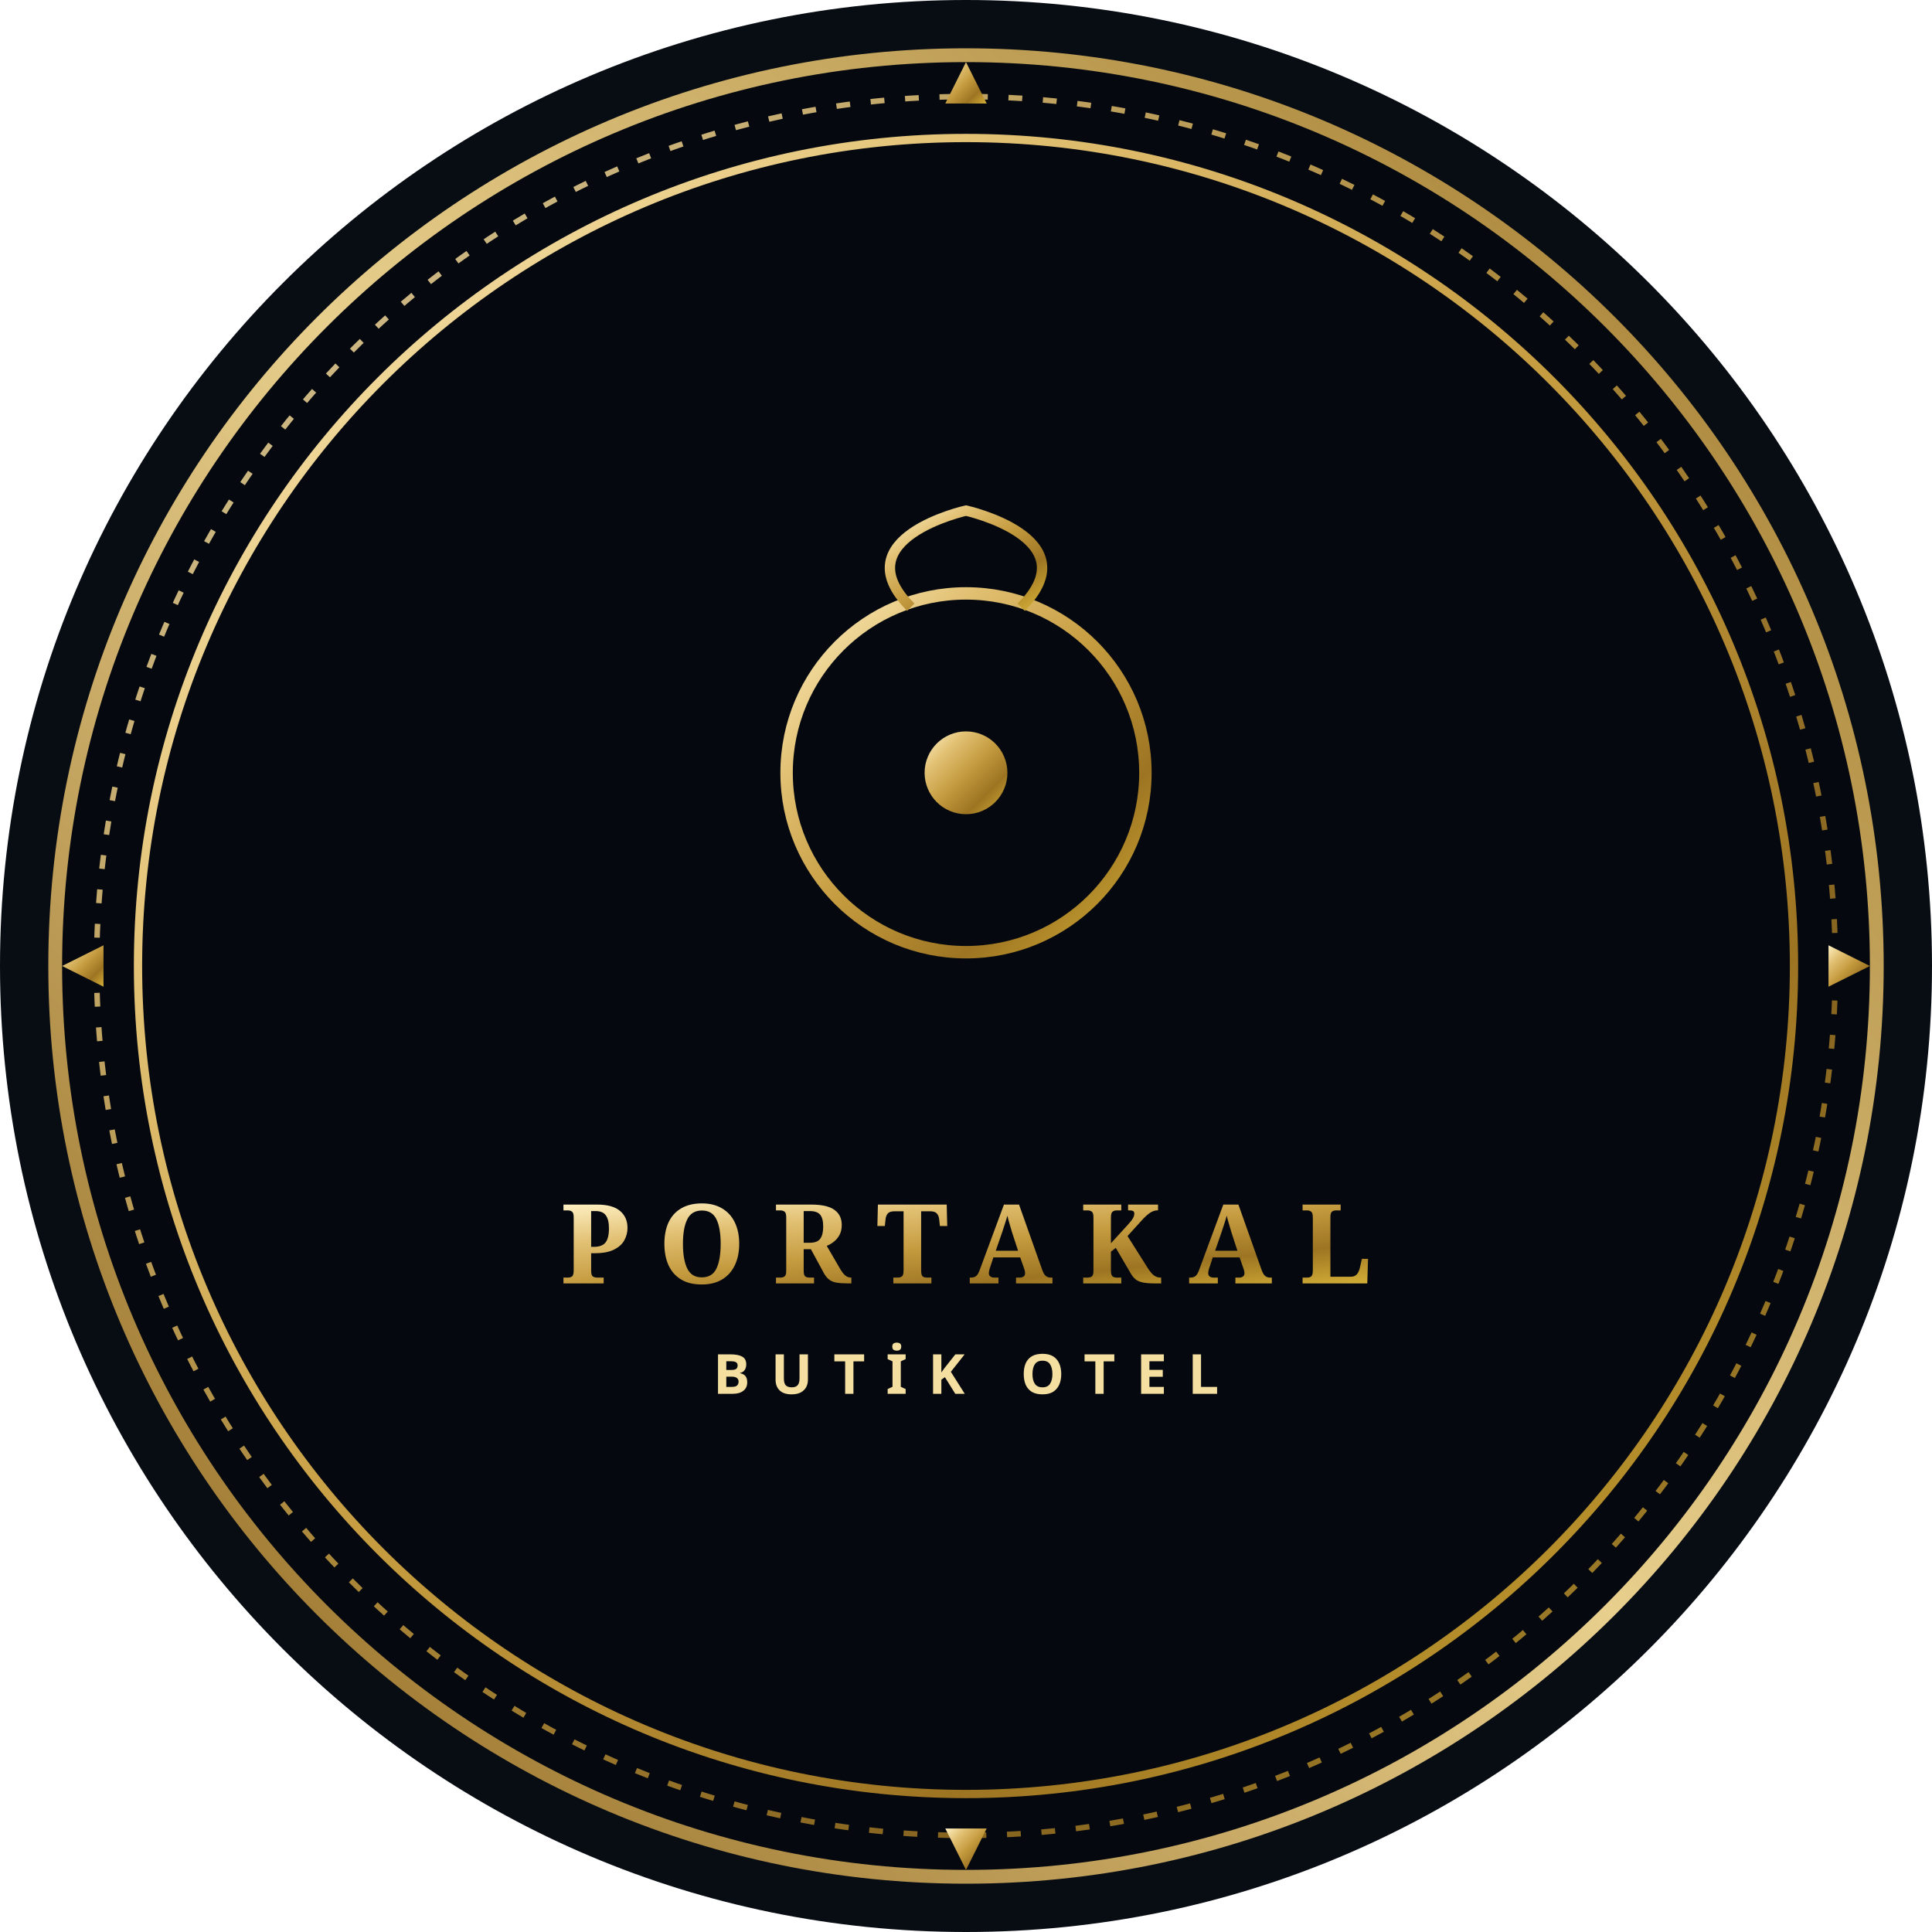
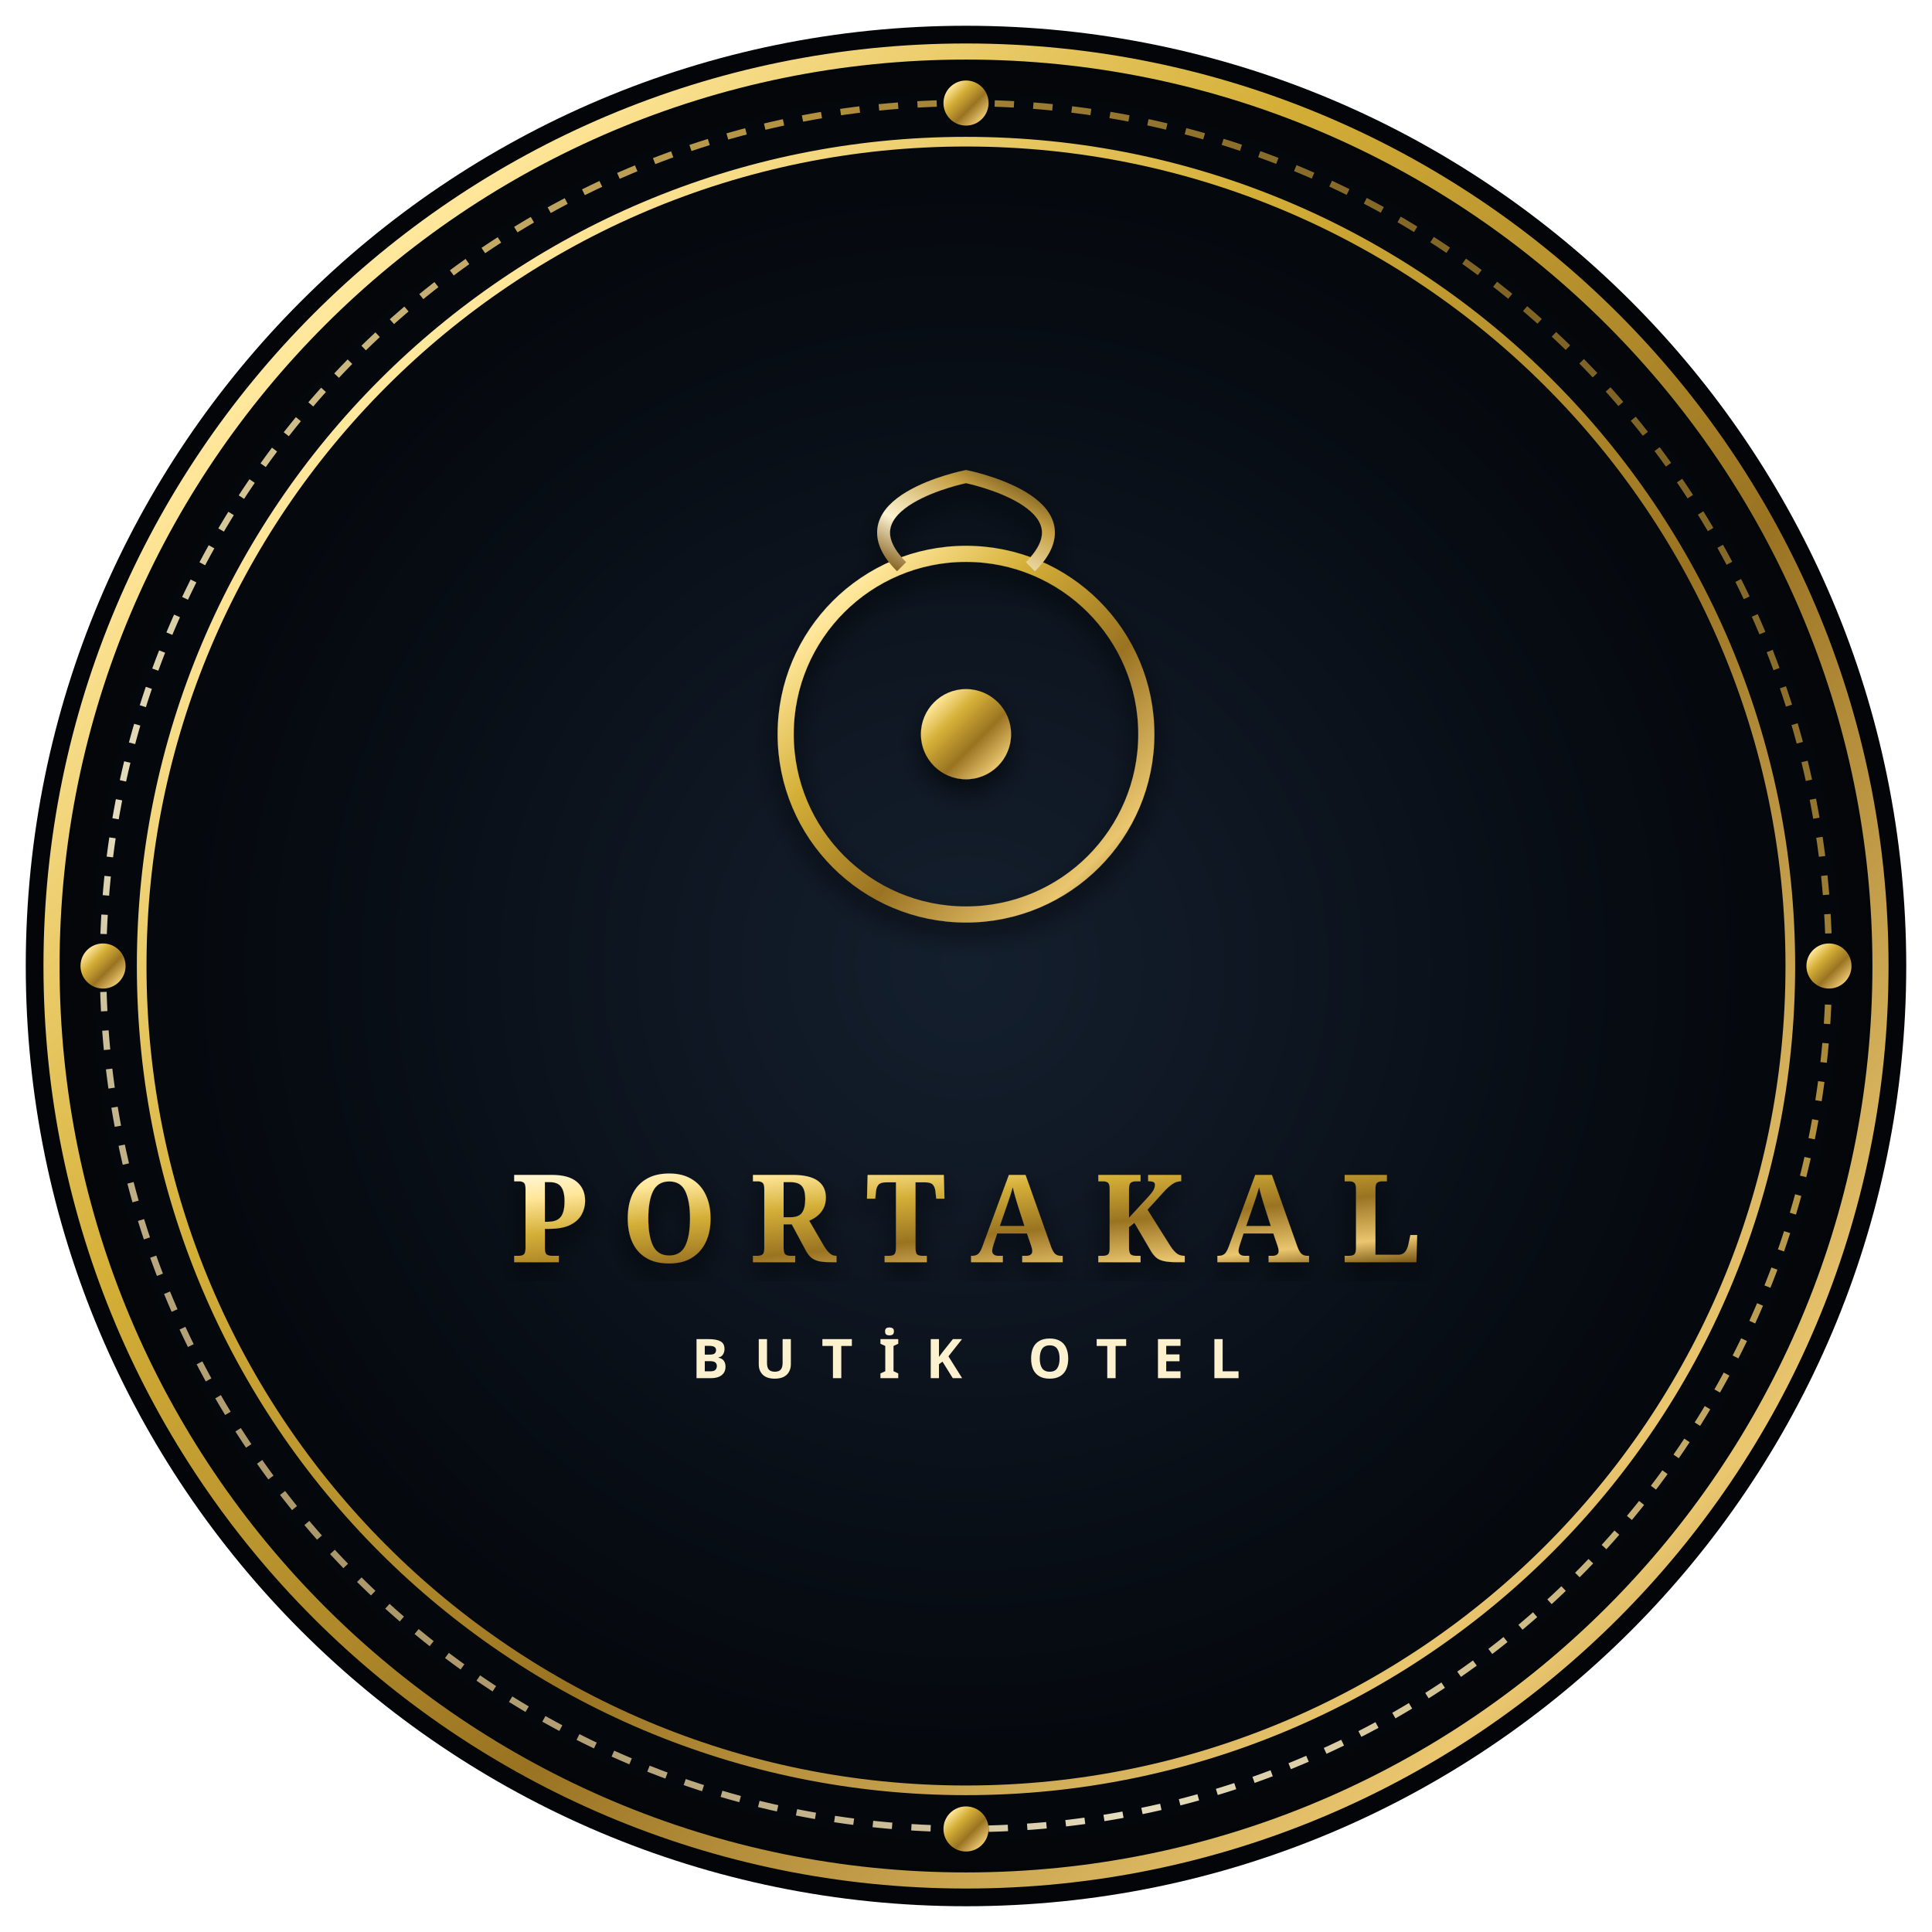
- <svg xmlns="http://www.w3.org/2000/svg" viewBox="0 0 280 280" width="100%" height="100%">
+ <svg xmlns="http://www.w3.org/2000/svg" viewBox="0 0 300 300" width="100%" height="100%">
  <defs>
-     <linearGradient id="goldLuxury" x1="0%" y1="0%" x2="100%" y2="100%">
-       <stop offset="0%" stop-color="#fff1c5" />
-       <stop offset="25%" stop-color="#e2c174" />
-       <stop offset="50%" stop-color="#c59b3f" />
-       <stop offset="75%" stop-color="#9d7422" />
-       <stop offset="100%" stop-color="#d4af37" />
+     <linearGradient id="d_gold3D" x1="0%" y1="0%" x2="100%" y2="100%">
+       <stop offset="0%" stop-color="#fff8db" />
+       <stop offset="15%" stop-color="#ffe699" />
+       <stop offset="35%" stop-color="#d4af37" />
+       <stop offset="60%" stop-color="#9a7322" />
+       <stop offset="85%" stop-color="#eac66f" />
+       <stop offset="100%" stop-color="#735010" />
    </linearGradient>
-     <linearGradient id="goldRing" x1="0%" y1="100%" x2="100%" y2="0%">
-       <stop offset="0%" stop-color="#8a6118" />
-       <stop offset="50%" stop-color="#e8cf8d" />
-       <stop offset="100%" stop-color="#9a7324" />
+     <linearGradient id="d_goldSheen" x1="0%" y1="100%" x2="100%" y2="0%">
+       <stop offset="0%" stop-color="#805b18" />
+       <stop offset="30%" stop-color="#fdf3d1" />
+       <stop offset="70%" stop-color="#c59f42" />
+       <stop offset="100%" stop-color="#543c0f" />
    </linearGradient>
-     <linearGradient id="emeraldLuxury" x1="0%" y1="0%" x2="100%" y2="100%">
-       <stop offset="0%" stop-color="#1b4d39" />
-       <stop offset="50%" stop-color="#0c2b20" />
-       <stop offset="100%" stop-color="#051610" />
-     </linearGradient>
-     <filter id="glow" x="-20%" y="-20%" width="140%" height="140%">
-       <feGaussianBlur stdDeviation="2" result="blur" />
-       <feComposite in="SourceGraphic" in2="blur" operator="over" />
+     <filter id="d_emboss" x="-20%" y="-20%" width="140%" height="140%">
+       <feDropShadow dx="0" dy="2" stdDeviation="2" flood-color="#000000" flood-opacity="0.6" />
    </filter>
+     <radialGradient id="d_darkGlow" cx="50%" cy="50%" r="50%">
+       <stop offset="0%" stop-color="#141f2e" />
+       <stop offset="70%" stop-color="#070c13" />
+       <stop offset="100%" stop-color="#030508" />
+     </radialGradient>
+     <radialGradient id="d_lightGlow" cx="50%" cy="50%" r="50%">
+       <stop offset="0%" stop-color="#ffffff" />
+       <stop offset="70%" stop-color="#faf7f0" />
+       <stop offset="100%" stop-color="#f0ebe0" />
+     </radialGradient>
  </defs>
-   <rect width="280" height="280" rx="140" fill="#080d14" />
-   <circle cx="140" cy="140" r="132" fill="#05090f" stroke="url(#goldRing)" stroke-width="2" />
-   <circle cx="140" cy="140" r="126" fill="none" stroke="url(#goldLuxury)" stroke-width="0.8" stroke-dasharray="2 3" opacity="0.85" />
-   <circle cx="140" cy="140" r="120" fill="none" stroke="url(#goldLuxury)" stroke-width="1.2" />
-   <polygon points="140,9 143,15 137,15" fill="url(#goldLuxury)" />
-   <polygon points="140,271 143,265 137,265" fill="url(#goldLuxury)" />
-   <polygon points="9,140 15,143 15,137" fill="url(#goldLuxury)" />
-   <polygon points="271,140 265,143 265,137" fill="url(#goldLuxury)" />
-   <g transform="translate(140, 110)">
-     <circle cx="0" cy="2" r="26" fill="none" stroke="url(#goldLuxury)" stroke-width="1.8" />
-     <circle cx="0" cy="2" r="6" fill="url(#goldLuxury)" />
-     <path d="M-8 -22 C-18 -32 0 -36 0 -36 C0 -36 18 -32 8 -22" fill="none" stroke="url(#goldLuxury)" stroke-width="1.5" />
-     <line x1="0" y1="-36" x2="0" y2="-22" stroke="url(#goldLuxury)" stroke-width="1.5" />
+   <circle cx="150" cy="150" r="146" fill="url(#d_darkGlow)" />
+   <circle cx="150" cy="150" r="142" fill="none" stroke="url(#d_gold3D)" stroke-width="2.5" />
+   <circle cx="150" cy="150" r="134" fill="none" stroke="url(#d_goldSheen)" stroke-width="1" stroke-dasharray="3 3" opacity="0.9" />
+   <circle cx="150" cy="150" r="128" fill="none" stroke="url(#d_gold3D)" stroke-width="1.5" />
+   <circle cx="150" cy="16" r="3.5" fill="url(#d_gold3D)" />
+   <circle cx="150" cy="284" r="3.5" fill="url(#d_gold3D)" />
+   <circle cx="16" cy="150" r="3.5" fill="url(#d_gold3D)" />
+   <circle cx="284" cy="150" r="3.5" fill="url(#d_gold3D)" />
+   <g transform="translate(150, 112)" filter="url(#d_emboss)">
+     <circle cx="0" cy="2" r="28" fill="none" stroke="url(#d_gold3D)" stroke-width="2.5" />
+     <circle cx="0" cy="2" r="7" fill="url(#d_gold3D)" />
+     <path d="M-10 -24 C-20 -34 0 -38 0 -38 C0 -38 20 -34 10 -24" fill="none" stroke="url(#d_goldSheen)" stroke-width="2" />
+     <line x1="0" y1="-38" x2="0" y2="-24" stroke="url(#d_goldSheen)" stroke-width="2" />
  </g>
-   <text x="140" y="186" font-family="'Cinzel', serif" font-size="16" font-weight="700" fill="url(#goldLuxury)" text-anchor="middle" letter-spacing="4">PORTAKAL</text>
-   <text x="140" y="202" font-family="'Plus Jakarta Sans', sans-serif" font-size="8" font-weight="700" fill="#f5dfa0" text-anchor="middle" letter-spacing="3">BUTİK OTEL</text>
+   <text x="150" y="196" font-family="'Cinzel', serif" font-size="19" font-weight="700" fill="url(#d_gold3D)" text-anchor="middle" letter-spacing="5" filter="url(#d_emboss)">PORTAKAL</text>
+   <text x="150" y="214" font-family="'Plus Jakarta Sans', sans-serif" font-size="8.5" font-weight="700" fill="#fbf1ce" text-anchor="middle" letter-spacing="4">BUTİK OTEL</text>
</svg>
